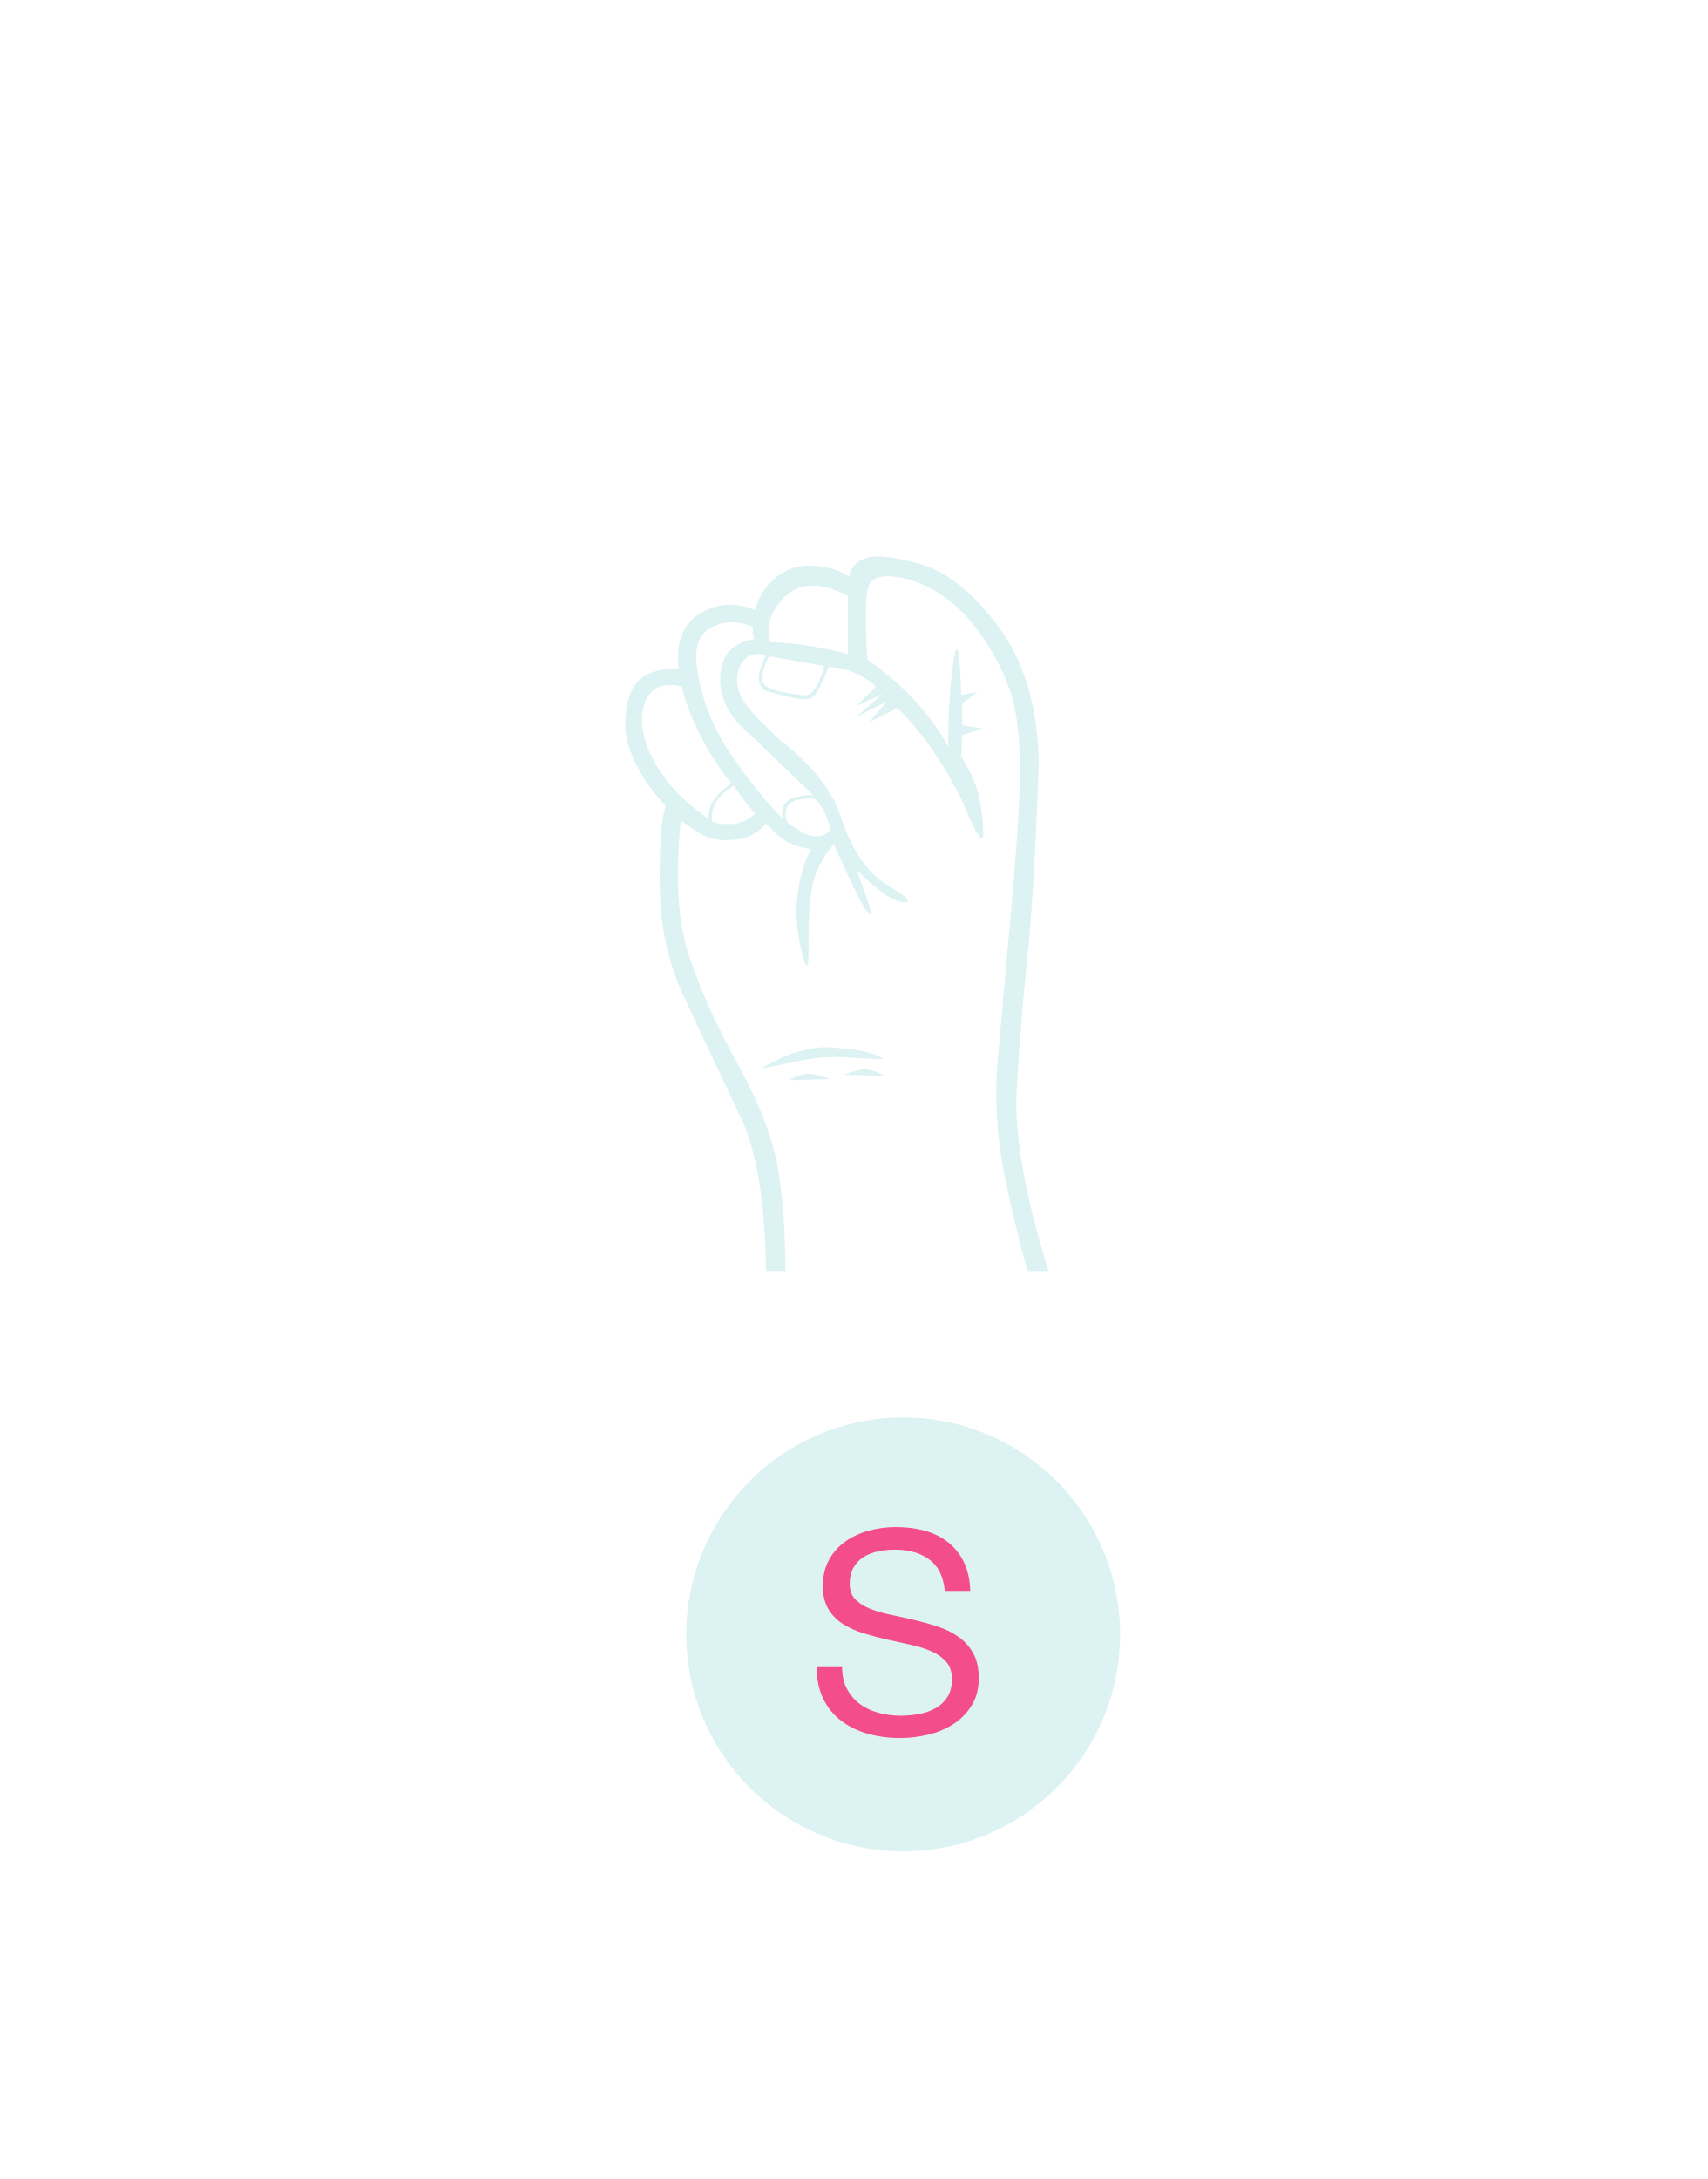
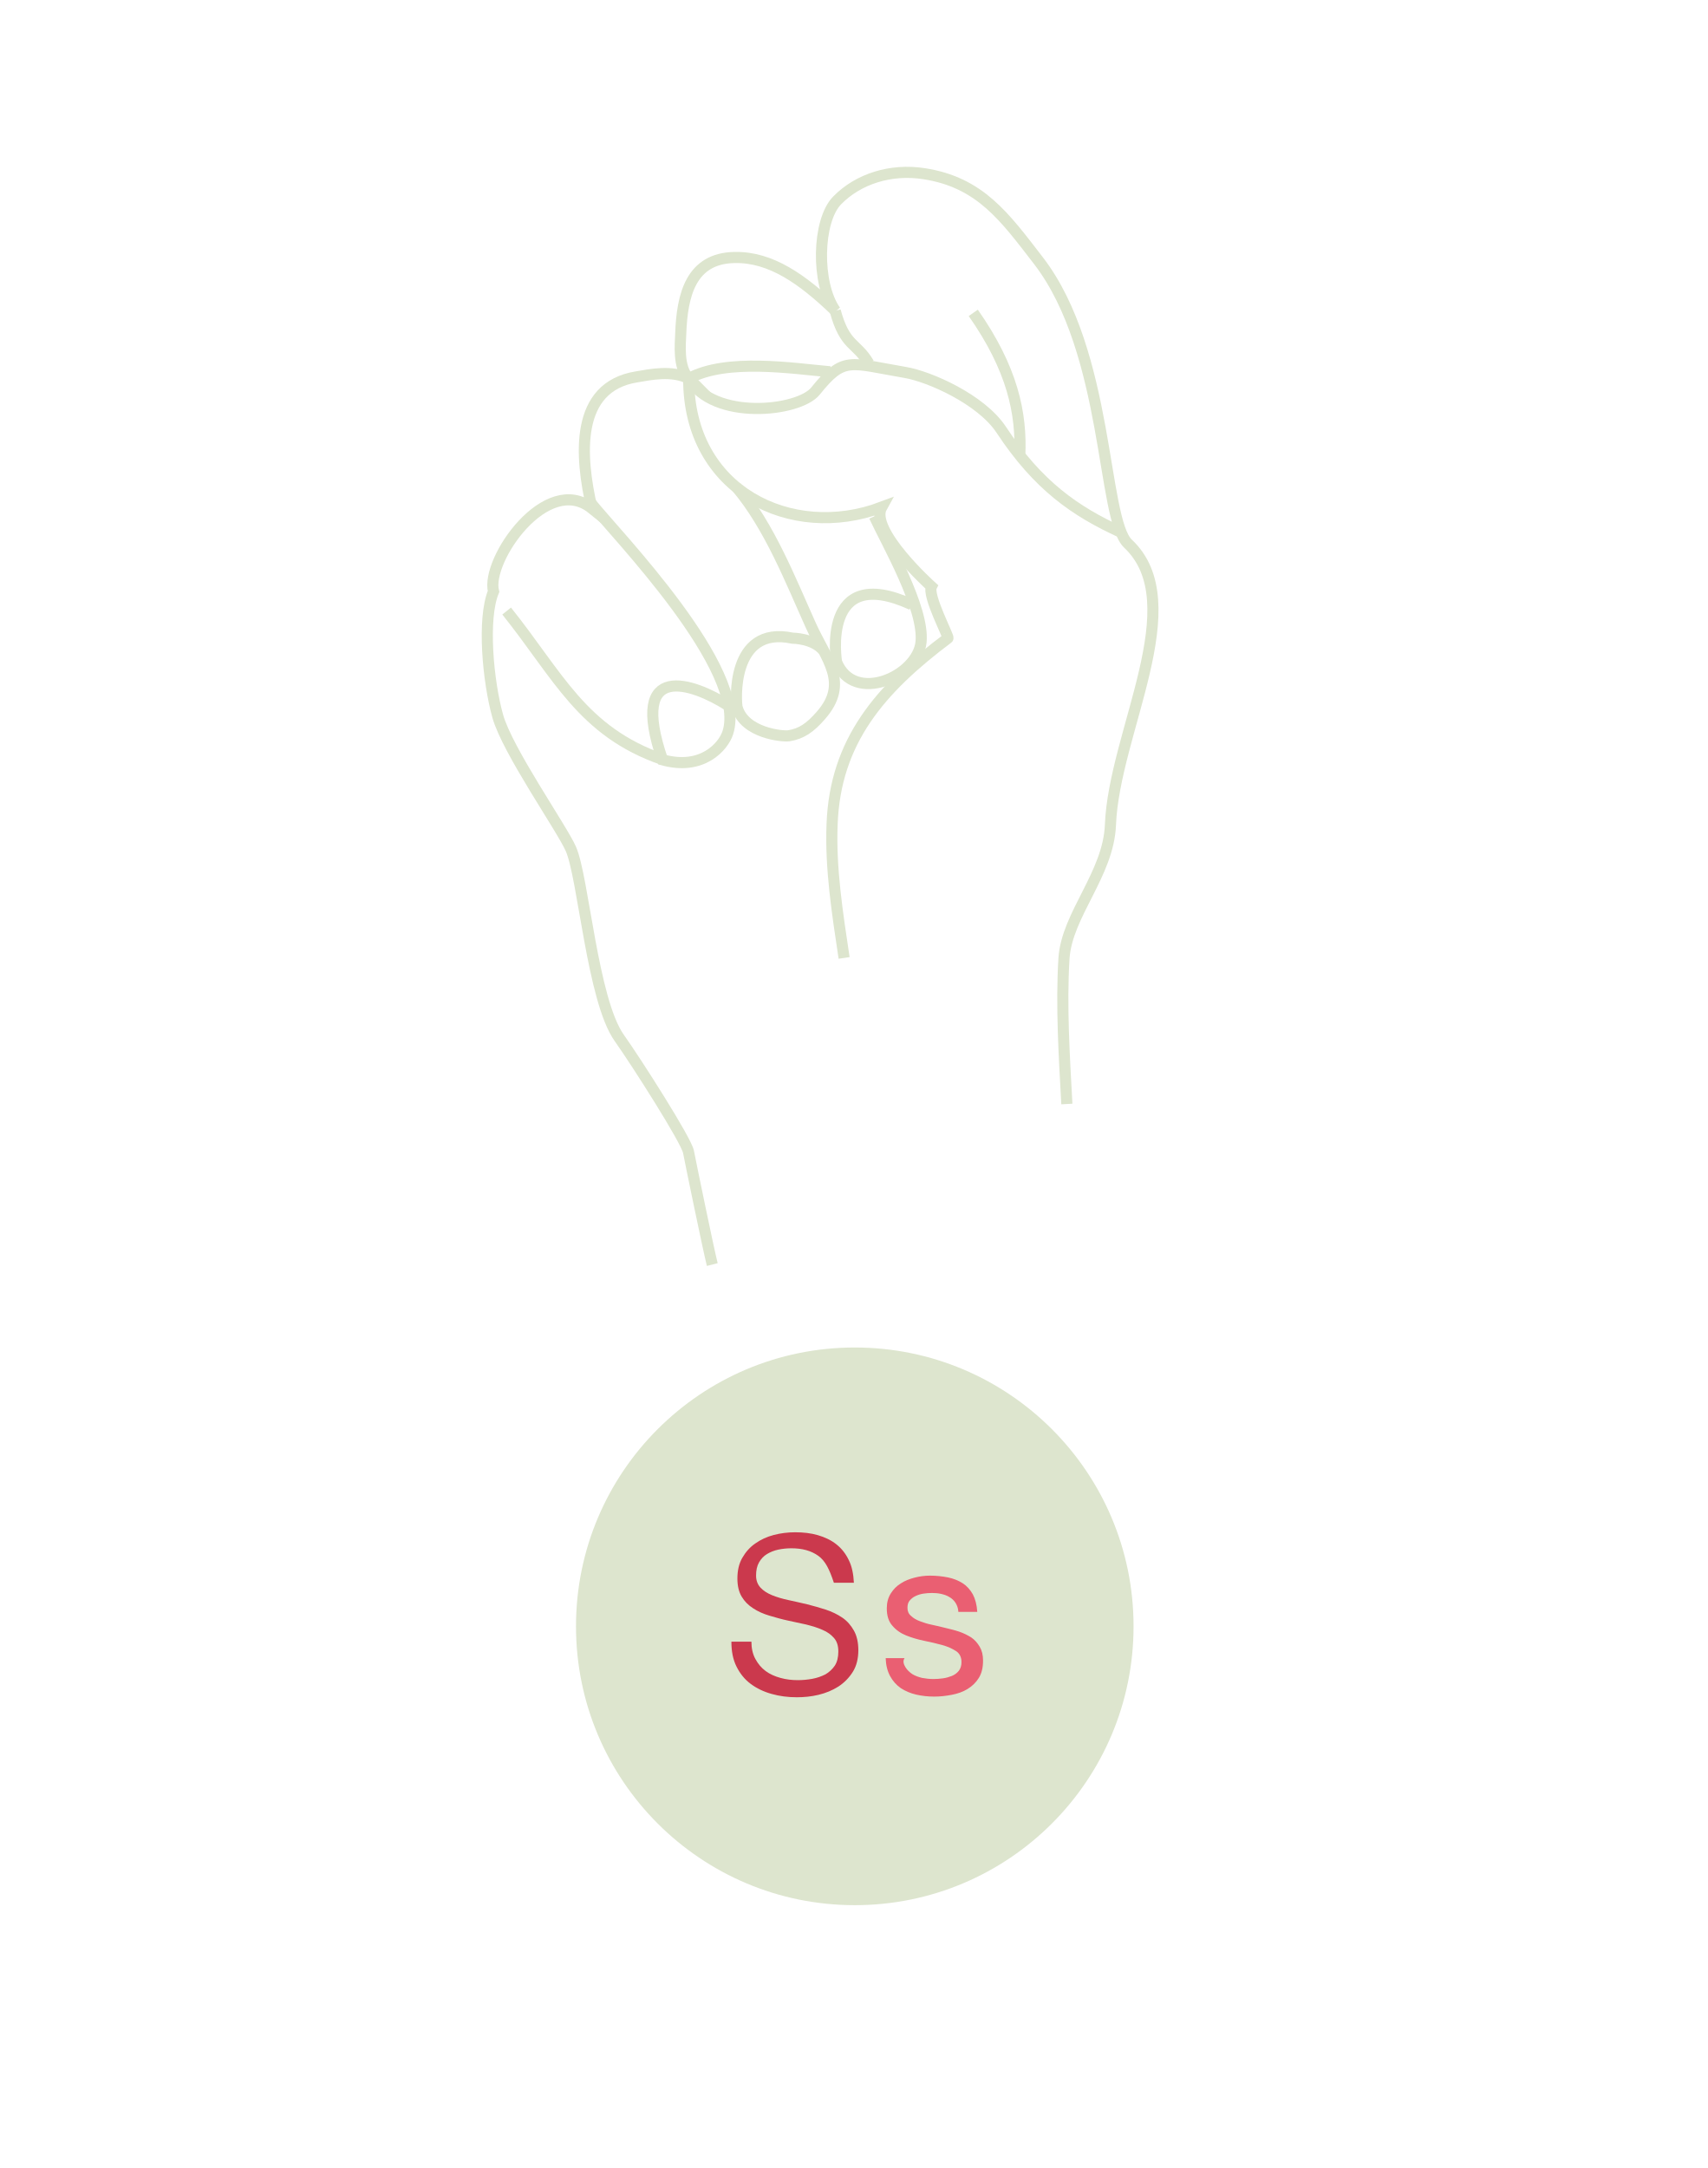
- <svg xmlns="http://www.w3.org/2000/svg" version="1.1" id="Layer_1" viewBox="0 -275 768 980" enable-background="new 0 -275 768 980" xml:space="preserve">
-   <circle fill="#DDF2F2" cx="406.283" cy="460.062" r="97.562" />
-   <polyline fill="none" points="264.515,303.975 264.515,-135.873 691.428,-135.873 691.428,303.975 " />
-   <g enable-background="new    ">
-     <path fill="#DDF2F2" d="M432.371,37.613l7.275-1.456l-6.791,5.336v9.704l9.215,1.456l-9.215,2.909l-0.486,9.704   c3.879,6.148,6.465,11.811,7.762,16.98c1.289,5.176,2.016,10.914,2.184,17.22c0.16,6.307-3.154,1.212-9.945-15.281   c-8.732-17.139-18.275-30.723-28.625-40.75l-12.613,6.306l7.762-9.218l-13.584,6.792l11.645-10.188l-11.645,5.336l8.732-8.731   c-6.148-5.496-13.266-8.406-21.346-8.732c-2.912,7.762-5.42,12.372-7.52,13.826c-2.108,1.456-8.975,0.41-20.618-3.152   c-4.208-2.26-4.208-7.596,0-16.01c-5.177-1.616-9.059,0-11.643,4.852c-1.939,4.208-1.866,8.656,0.242,13.341   c2.1,4.693,8.49,11.726,19.164,21.104c12.932,10.356,21.346,20.862,25.226,31.534c5.168,16.176,12.37,27.008,21.588,32.504   c9.219,5.504,11.561,8.088,7.033,7.762c-4.531-0.317-11.482-5.17-20.859-14.552c5.496,14.552,7.52,21.27,6.064,20.132   c-1.457-1.13-3.723-4.852-6.793-11.158c-3.078-6.306-6.231-13.174-9.459-20.62c-5.502,6.475-8.815,13.183-9.945,20.133   c-1.137,6.958-1.622,15.691-1.456,26.197c0.159,10.515-0.895,11.158-3.154,1.942c-2.266-9.218-2.834-17.952-1.698-26.198   c1.13-8.248,3.154-14.796,6.064-19.647c-3.882-0.645-7.202-1.614-9.946-2.91c-2.752-1.29-6.231-4.2-10.43-8.732   c-3.236,4.208-7.845,6.632-13.826,7.278c-5.988,0.652-10.756,0-14.31-1.942c-3.564-1.939-6.959-4.2-10.188-6.792   c-2.592,25.878-1.296,46.412,3.88,61.612c5.17,15.206,12.53,31.458,22.074,48.756c9.536,17.304,15.439,32.579,17.708,45.845   c2.258,13.258,3.396,28.781,3.396,46.57h-8.731c-0.326-32.344-4.532-56.275-12.614-71.797   c-9.702-20.376-17.95-37.916-24.742-52.636c-6.792-14.712-10.271-31.124-10.43-49.24c-0.166-18.11,0.728-29.912,2.668-35.414   c-7.762-8.406-13.098-16.812-16.01-25.226c-2.912-8.406-2.912-16.736,0-24.984s10.188-12.044,21.832-11.4   c-1.296-11.962,1.855-20.292,9.46-24.983c7.594-4.685,15.926-5.252,24.983-1.698c1.288-5.496,4.282-10.262,8.975-14.31   c4.684-4.042,10.264-5.898,16.736-5.58c6.466,0.325,11.962,1.939,16.495,4.85c0.645-3.88,3.154-6.624,7.521-8.248   c4.365-1.614,12.529-0.728,24.5,2.668c11.959,3.396,23.688,12.78,35.17,28.136c11.475,15.364,17.541,35.5,18.191,60.4   c-1.297,38.492-2.994,67.758-5.094,87.806c-2.107,20.059-3.723,40.108-4.85,60.156c-1.139,20.05,3.637,47.216,14.309,81.501h-9.215   c-2.592-7.762-5.906-21.102-9.945-40.023c-4.049-18.92-5.262-37.354-3.639-55.304c1.613-17.95,3.639-40.584,6.064-67.918   c2.426-27.325,3.713-46.89,3.879-58.7c0.16-11.802-0.568-21.989-2.184-30.563c-1.621-8.564-5.418-17.784-11.4-27.652   c-5.988-9.861-12.537-17.38-19.648-22.558c-7.117-5.17-14.477-8.324-22.072-9.46c-7.604-1.13-11.969,0.567-13.1,5.094   c-1.135,4.534-1.211,15.206-0.242,32.019c16.168,11.325,28.297,24.424,36.385,39.296c0-15.526,0.803-28.458,2.424-38.811   C430.592,11.743,431.719,16.919,432.371,37.613z M329.039,77.395c-5.822-7.111-10.756-14.873-14.796-23.287   c-4.048-8.406-6.548-15.198-7.52-20.377c-7.444-1.615-12.538-0.075-15.282,4.61c-2.752,4.692-3.396,10.272-1.94,16.736   c1.456,6.472,4.526,12.939,9.216,19.403c4.685,6.475,11.4,12.782,20.133,18.921C318.199,87.583,321.595,82.247,329.039,77.395z    M365.909,82.73c-11.642-11.315-22.8-21.989-33.474-32.018c-4.853-5.496-7.603-10.992-8.248-16.496   c-0.652-5.494,0.076-10.188,2.182-14.067c2.101-3.881,6.382-6.465,12.856-7.763c-0.652-1.939-0.812-3.714-0.486-5.336   c-6.474-2.912-12.614-2.912-18.434,0c-5.822,2.91-8.089,8.898-6.792,17.95c1.939,13.91,6.867,26.766,14.796,38.568   c7.922,11.808,15.766,21.588,23.53,29.35c-0.326-4.852,1.212-7.838,4.607-8.974C359.845,82.815,362.999,82.413,365.909,82.73z    M320.307,94.373c1.939,0.97,4.85,1.38,8.731,1.212c3.88-0.158,7.437-1.698,10.672-4.608c-3.563-4.201-6.792-8.405-9.703-12.613   C322.893,82.573,319.655,87.909,320.307,94.373z M342.623,205.469c3.88-0.644,9.62-1.775,17.223-3.396   c7.594-1.616,15.355-2.101,23.285-1.456c7.92,0.649,12.688,0.81,14.311,0.483c-3.562-1.939-7.688-3.228-12.371-3.88   c-4.692-0.644-8.9-1.046-12.614-1.212c-3.722-0.158-8.172,0.484-13.342,1.942C353.941,199.405,348.445,201.913,342.623,205.469z    M370.761,24.515l-24.742-4.368c-2.267,3.881-3.238,7.604-2.912,11.158c0,2.91,5.979,5.019,17.95,6.307   C364.939,38.583,368.167,34.217,370.761,24.515z M381.433,19.177V-7.019c-16.82-8.732-28.624-5.011-35.414,11.157   c-0.652,3.562-0.486,6.792,0.483,9.702C357.821,14.167,369.464,15.949,381.433,19.177z M373.67,98.253   c-1.624-6.464-4.048-11.158-7.277-14.068c-7.444-0.317-11.645,1.212-12.614,4.61c-0.97,3.396-0.326,5.82,1.94,7.278   c2.258,1.456,4.283,2.668,6.063,3.638c1.774,0.968,3.714,1.456,5.822,1.456C369.707,101.167,371.731,100.195,373.67,98.253z    M355.237,210.805c1.616-1.29,3.798-2.184,6.55-2.668c2.744-0.485,6.548,0.242,11.4,2.183L355.237,210.805z M397.928,208.863   c-4.535-2.584-8.33-3.471-11.4-2.668c-3.079,0.81-5.42,1.54-7.035,2.184L397.928,208.863z" />
-   </g>
-   <g enable-background="new    ">
-     <path fill="#F44D8D" d="M417.988,426.33c-4.023-2.922-9.166-4.381-15.432-4.381c-2.539,0-5.039,0.254-7.494,0.762   c-2.457,0.51-4.635,1.355-6.541,2.543s-3.43,2.775-4.573,4.764c-1.144,1.99-1.714,4.465-1.714,7.43   c0,2.793,0.826,5.061,2.476,6.793c1.652,1.736,3.852,3.156,6.604,4.256c2.75,1.104,5.865,2.014,9.336,2.73   c3.471,0.721,7.006,1.504,10.607,2.35c3.598,0.85,7.131,1.842,10.605,2.984c3.469,1.145,6.584,2.689,9.334,4.637   c2.75,1.949,4.953,4.404,6.605,7.367c1.652,2.965,2.477,6.689,2.477,11.178c0,4.826-1.08,8.955-3.24,12.383   s-4.934,6.225-8.32,8.383c-3.389,2.158-7.176,3.727-11.367,4.701c-4.193,0.973-8.363,1.459-12.51,1.459   c-5.08,0-9.887-0.635-14.416-1.904c-4.533-1.271-8.511-3.197-11.941-5.781c-3.43-2.582-6.14-5.883-8.128-9.906   c-1.99-4.021-2.986-8.785-2.986-14.289h11.433c0,3.809,0.739,7.092,2.222,9.842c1.479,2.754,3.43,5.018,5.842,6.797   c2.414,1.777,5.229,3.092,8.445,3.938c3.219,0.848,6.52,1.27,9.908,1.27c2.709,0,5.439-0.254,8.191-0.762   c2.75-0.508,5.229-1.377,7.432-2.604c2.201-1.227,3.979-2.9,5.334-5.02c1.354-2.115,2.031-4.824,2.031-8.127   c0-3.133-0.826-5.672-2.477-7.623c-1.652-1.947-3.854-3.535-6.605-4.764c-2.752-1.225-5.863-2.221-9.334-2.984   c-3.475-0.762-7.008-1.543-10.605-2.35c-3.602-0.803-7.135-1.734-10.607-2.793c-3.471-1.057-6.583-2.457-9.335-4.193   c-2.752-1.732-4.954-3.977-6.604-6.73c-1.652-2.75-2.477-6.203-2.477-10.354c0-4.57,0.931-8.529,2.794-11.875   c1.862-3.344,4.338-6.098,7.431-8.256c3.09-2.16,6.603-3.768,10.542-4.826c3.938-1.059,7.979-1.588,12.129-1.588   c4.656,0,8.975,0.551,12.957,1.65c3.977,1.102,7.471,2.838,10.477,5.207c3.004,2.375,5.377,5.357,7.115,8.957   c1.734,3.6,2.686,7.895,2.857,12.891h-11.432C424.359,433.973,422.01,429.25,417.988,426.33z" />
-   </g>
+ <svg xmlns="http://www.w3.org/2000/svg" version="1.1" viewBox="0 0 768 975" enable-background="new 0 0 768 975" xml:space="preserve">
+   <circle fill="#DDE5CE" cx="384.5" cy="731.4" r="125.4" />
+   <path fill="#CB394D" d="M368.1 699.7c-3.2-2.3-7.2-3.4-12.1-3.4 -2 0-4 0.2-5.9 0.6 -1.9 0.4-3.6 1.1-5.1 2 -1.5 0.9-2.7 2.2-3.6 3.8 -0.9 1.6-1.3 3.5-1.3 5.9 0 2.2 0.7 4 2 5.4 1.3 1.4 3 2.5 5.2 3.4 2.2 0.9 4.6 1.6 7.4 2.2 2.7 0.6 5.5 1.2 8.4 1.9 2.8 0.7 5.6 1.5 8.4 2.4 2.7 0.9 5.2 2.1 7.4 3.6 2.2 1.5 3.9 3.5 5.2 5.8 1.3 2.3 2 5.3 2 8.8 0 3.8-0.8 7.1-2.5 9.8 -1.7 2.7-3.9 4.9-6.5 6.6 -2.7 1.7-5.6 2.9-8.9 3.7 -3.3 0.8-6.6 1.1-9.8 1.1 -4 0-7.8-0.5-11.3-1.5 -3.6-1-6.7-2.5-9.4-4.5 -2.7-2-4.8-4.6-6.4-7.8 -1.6-3.2-2.3-6.9-2.3-11.2h9c0 3 0.6 5.6 1.8 7.8 1.2 2.2 2.7 4 4.6 5.4 1.9 1.4 4.1 2.4 6.7 3.1 2.5 0.7 5.1 1 7.8 1 2.1 0 4.3-0.2 6.5-0.6 2.2-0.4 4.1-1.1 5.9-2 1.7-1 3.1-2.3 4.2-3.9 1.1-1.7 1.6-3.8 1.6-6.4 0-2.5-0.6-4.5-1.9-6 -1.3-1.5-3-2.8-5.2-3.7 -2.2-1-4.6-1.7-7.3-2.4 -2.7-0.6-5.5-1.2-8.3-1.8 -2.8-0.6-5.6-1.4-8.3-2.2 -2.7-0.8-5.2-1.9-7.3-3.3 -2.2-1.4-3.9-3.1-5.2-5.3 -1.3-2.2-1.9-4.9-1.9-8.1 0-3.6 0.7-6.7 2.2-9.3 1.5-2.6 3.4-4.8 5.9-6.5 2.4-1.7 5.2-3 8.3-3.8 3.1-0.8 6.3-1.2 9.6-1.2 3.7 0 7.1 0.4 10.2 1.3 3.1 0.9 5.9 2.2 8.3 4.1 2.4 1.9 4.2 4.2 5.6 7.1 1.4 2.8 2.1 6.2 2.3 10.2h-9C373.1 705.8 371.3 702 368.1 699.7z" />
+   <path fill="#EA5F72" d="M407.3 749.8c0.8 1.3 1.9 2.3 3.1 3.1 1.3 0.8 2.8 1.3 4.4 1.7 1.6 0.3 3.3 0.5 5.1 0.5 1.3 0 2.7-0.1 4.2-0.3 1.5-0.2 2.8-0.6 4.1-1.1 1.2-0.5 2.3-1.3 3.1-2.3 0.8-1 1.2-2.4 1.2-3.9 0-2.2-0.8-3.9-2.5-5 -1.7-1.1-3.7-2-6.2-2.7s-5.2-1.3-8.1-1.9c-2.9-0.6-5.6-1.4-8.1-2.4 -2.5-1-4.6-2.5-6.2-4.4 -1.7-1.9-2.5-4.5-2.5-7.8 0-2.6 0.6-4.8 1.8-6.7 1.2-1.9 2.7-3.4 4.5-4.5 1.8-1.2 3.9-2 6.2-2.6 2.3-0.6 4.6-0.9 6.9-0.9 2.9 0 5.6 0.3 8.1 0.8 2.5 0.5 4.7 1.4 6.6 2.6 1.9 1.2 3.4 2.9 4.6 5 1.1 2.1 1.8 4.7 2 7.9h-8.5c-0.1-1.7-0.6-3-1.3-4.1 -0.7-1.1-1.7-2-2.8-2.6 -1.1-0.7-2.4-1.1-3.7-1.4 -1.4-0.3-2.7-0.4-4.1-0.4 -1.3 0-2.5 0.1-3.9 0.3 -1.3 0.2-2.5 0.6-3.5 1.1 -1.1 0.5-1.9 1.2-2.6 2 -0.7 0.8-1 1.9-1 3.3 0 1.5 0.5 2.7 1.6 3.6 1 1 2.4 1.8 4 2.4 1.6 0.6 3.4 1.2 5.4 1.6 2 0.4 4 0.9 6 1.4 2.1 0.5 4.2 1 6.3 1.7 2 0.7 3.8 1.6 5.4 2.6 1.6 1.1 2.8 2.5 3.8 4.2 1 1.7 1.5 3.7 1.5 6.2 0 3.1-0.6 5.7-1.9 7.8 -1.3 2.1-3 3.7-5.1 5 -2.1 1.3-4.5 2.1-7.1 2.6 -2.6 0.5-5.2 0.8-7.8 0.8 -2.9 0-5.6-0.3-8.2-0.9 -2.6-0.6-4.9-1.6-6.9-2.9 -2-1.4-3.6-3.2-4.8-5.4 -1.2-2.2-1.9-4.9-2-8.1h8.5C406 747 406.5 748.5 407.3 749.8z" />
+   <path fill="none" stroke="#DDE5CE" stroke-width="5" stroke-miterlimit="10" d="M479.9 496.5c-1.2-21.9-2.6-44.4-1.3-65.5 1.3-19.7 20-37.8 20.9-60 1.6-41.6 36.5-99.6 7.9-126.5 -11.7-11-8.5-86.1-40.3-127.3 -15.2-19.7-26.2-35.2-51.5-39.1 -14.9-2.3-29.5 2.3-39 12 -9 9.1-9.6 37.4-0.8 49.7 -14.8-14.2-29-24.3-45.3-24 -19.7 0.3-23.7 16.8-24.3 34.5 -0.1 3.9-1.4 14.9 3.7 20 -7.6-4-17.6-1.8-23.6-0.8 -27.8 4.5-25.5 35.5-20 59.2 -20.3-16.4-47.9 23.1-44.3 37.3 -5.1 12.2-2.5 40.4 1.9 56.1 4.4 15.6 28.9 50.5 32.9 59.7 5.6 12.7 9.7 67.9 21.7 84.9 8 11.3 30.2 46.1 31.2 51.3 1 5.2 8.9 43.6 10.7 50.7" />
+   <path fill="none" stroke="#DDE5CE" stroke-width="5" stroke-miterlimit="10" d="M379.7 430.8c-3-20-6.2-40.2-5.4-60.2 1.4-37.3 21.6-60.7 52.1-83.6 0.6-0.5-9.4-19.2-7.4-23.2 0 0-28.2-25.3-22.4-35.7 -40.6 15.3-87-7.4-86.8-57.8" />
+   <path fill="none" stroke="#DDE5CE" stroke-width="5" stroke-miterlimit="10" d="M504.3 239.4c-20.8-9.5-37.4-21.1-53.9-46.1 -9.1-13.8-32.5-24-43.2-25.8 -25.3-4.3-27.6-7.5-40.4 8.4 -7.5 9.3-46 13.4-56.9-5.7 17-9.2 46.6-4.5 63.5-3" />
+   <path fill="none" stroke="#DDE5CE" stroke-width="5" stroke-miterlimit="10" d="M458.7 205.3c1-19.5-3.4-39.6-20.9-64.6" />
+   <path fill="none" stroke="#DDE5CE" stroke-width="5" stroke-miterlimit="10" d="M375.7 139.8c4.4 16.2 9.5 14.1 15.1 23.6" />
+   <path fill="none" stroke="#DDE5CE" stroke-width="5" stroke-miterlimit="10" d="M370.5 292.7C366 287 356.5 287 356.5 287c-28.1-6-25.5 29.3-24.9 31.2 3.3 11.5 20.3 13.1 23.2 12.7 5.7-0.9 9.6-3.6 14.4-9.1 13-14.8 2.5-25.1-4.5-40.6 -8.8-19.5-18.6-44.7-33.5-62.2" />
+   <path fill="none" stroke="#DDE5CE" stroke-width="5" stroke-miterlimit="10" d="M265.7 226.1c11.5 14.4 70.8 75 61.7 103.4 -2 6.2-11.5 17.2-29.4 12.2C282.5 296.5 312 307.4 327.4 317.2" />
+   <path fill="none" stroke="#DDE5CE" stroke-width="5" stroke-miterlimit="10" d="M227.9 274.8c23.1 28.8 33.9 54.2 70.2 66.8" />
+   <path fill="none" stroke="#DDE5CE" stroke-width="5" stroke-miterlimit="10" d="M410.1 271.9C368.9 253 376.3 297.7 376.3 297.7c7.9 19.3 36.4 6.4 38-8.9 1.6-15.3-15.6-44.8-21-56.6" />
</svg>
